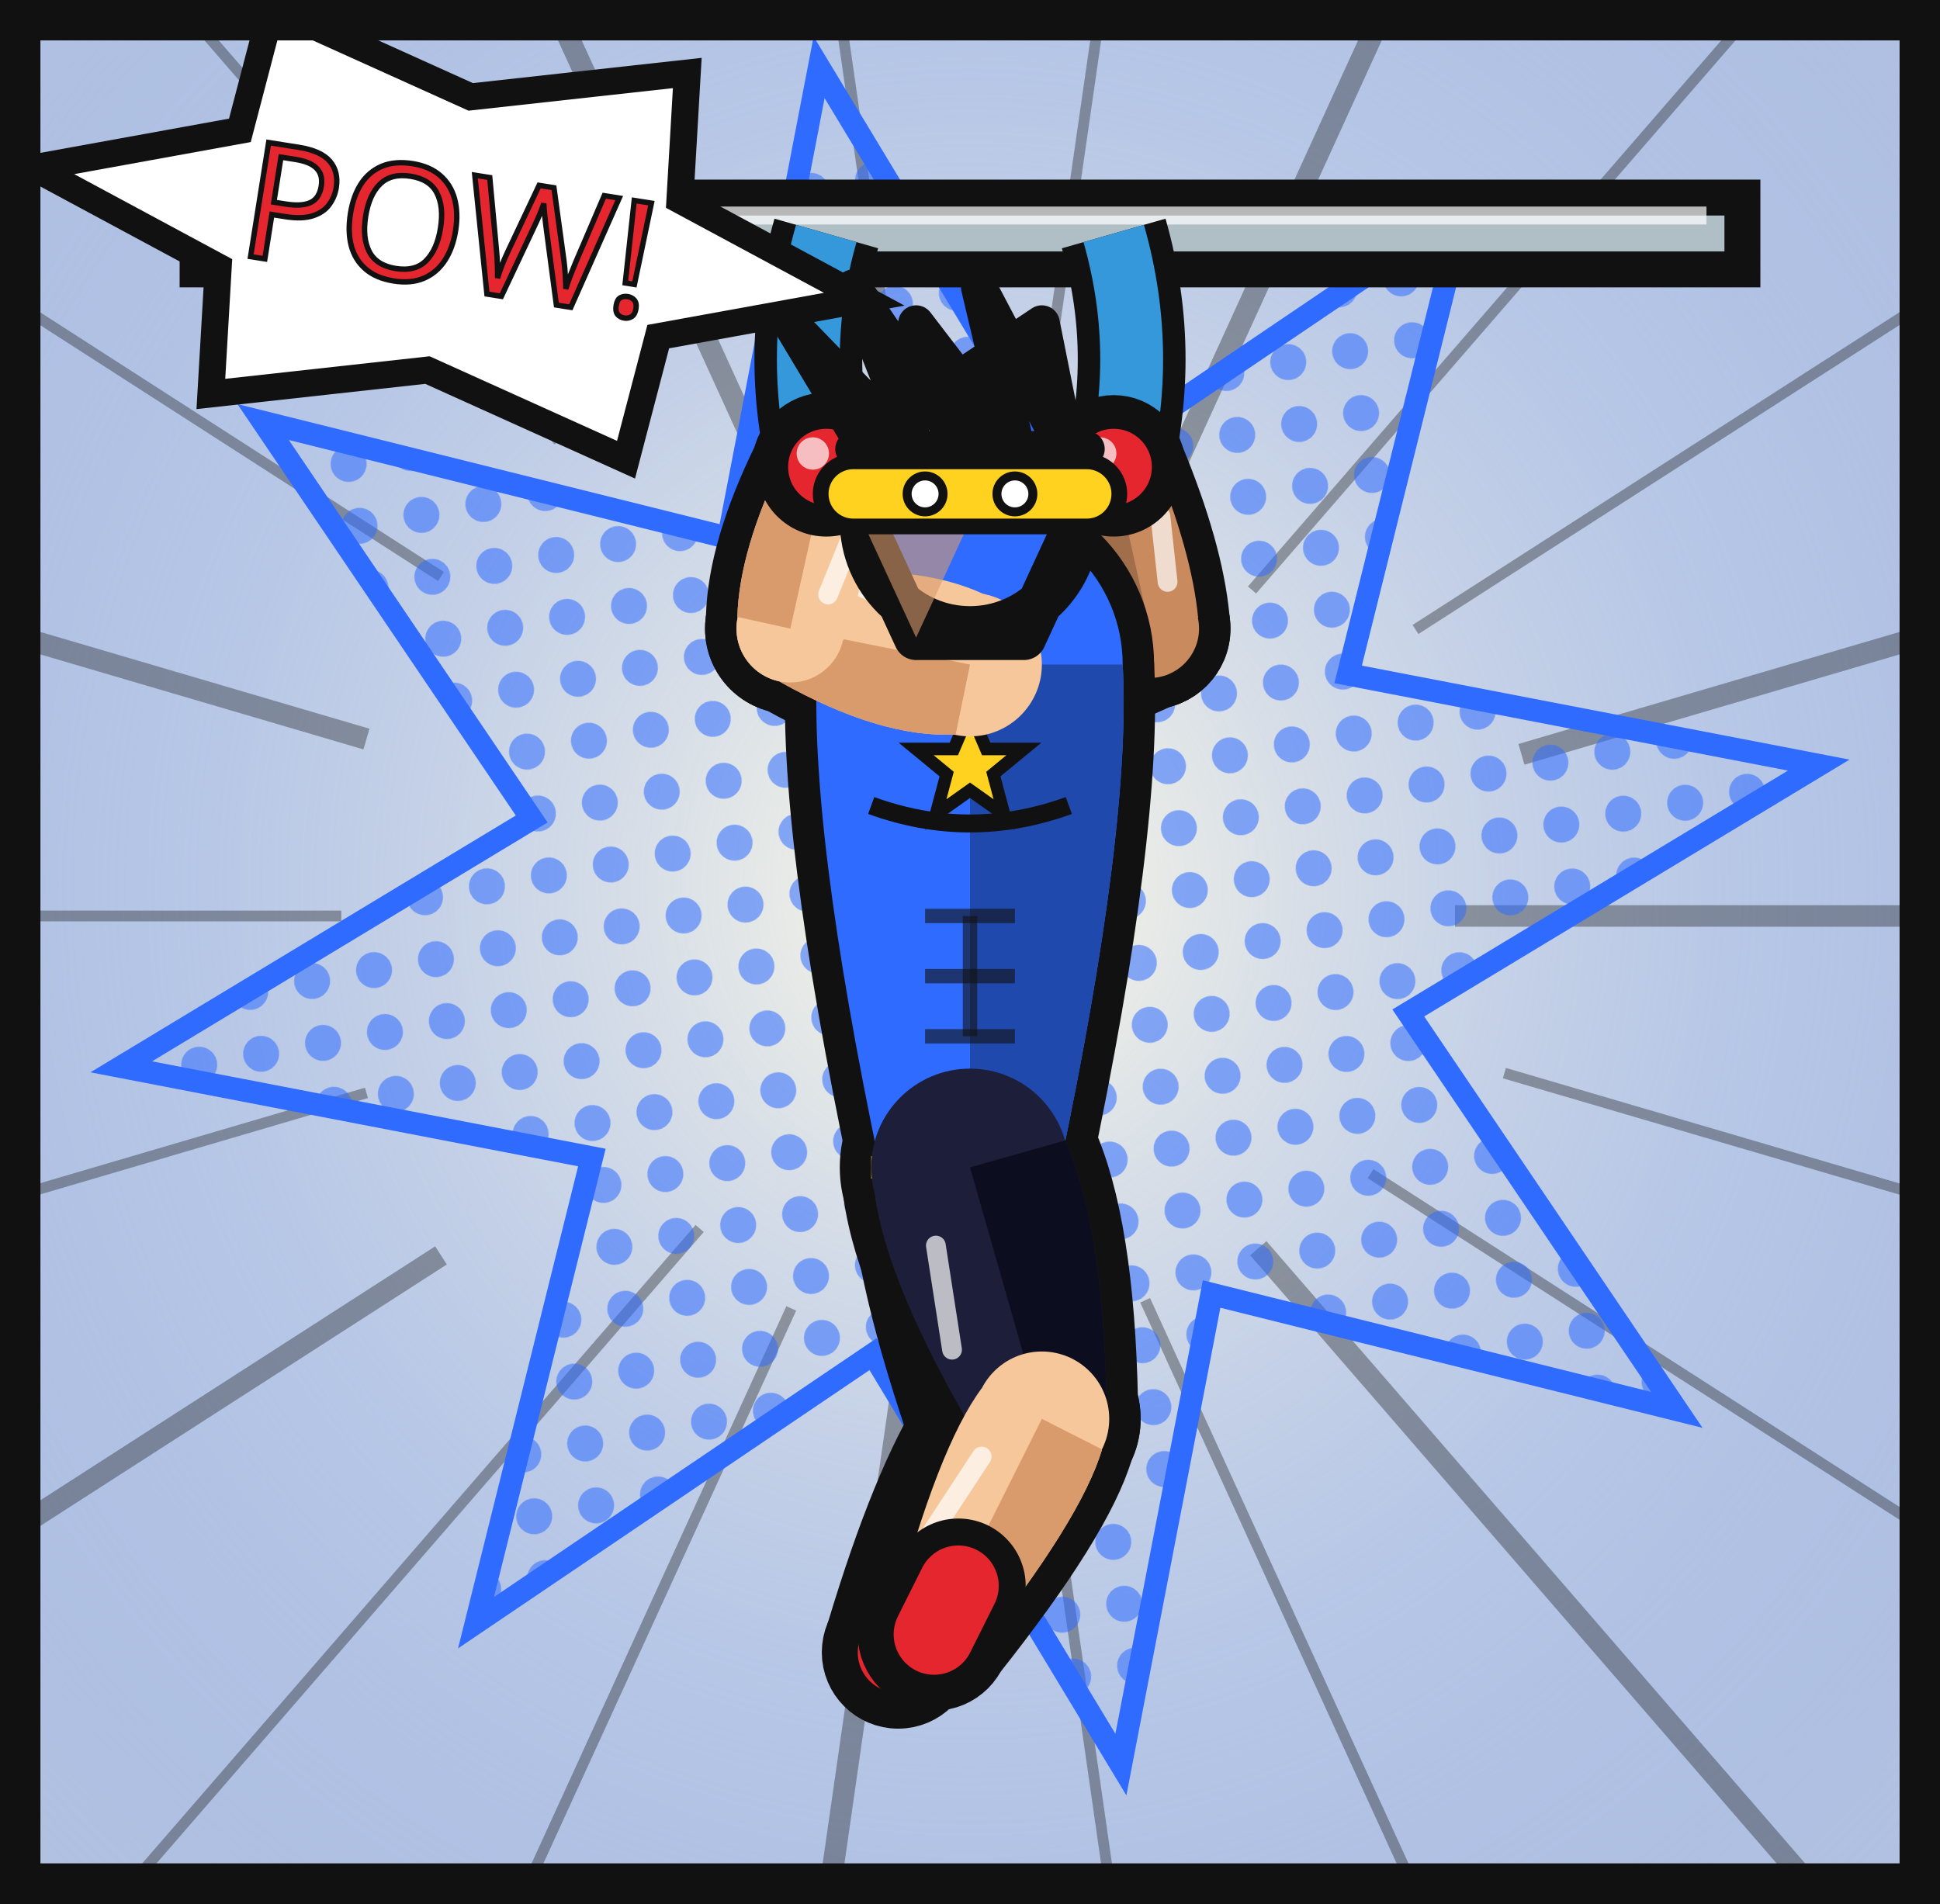
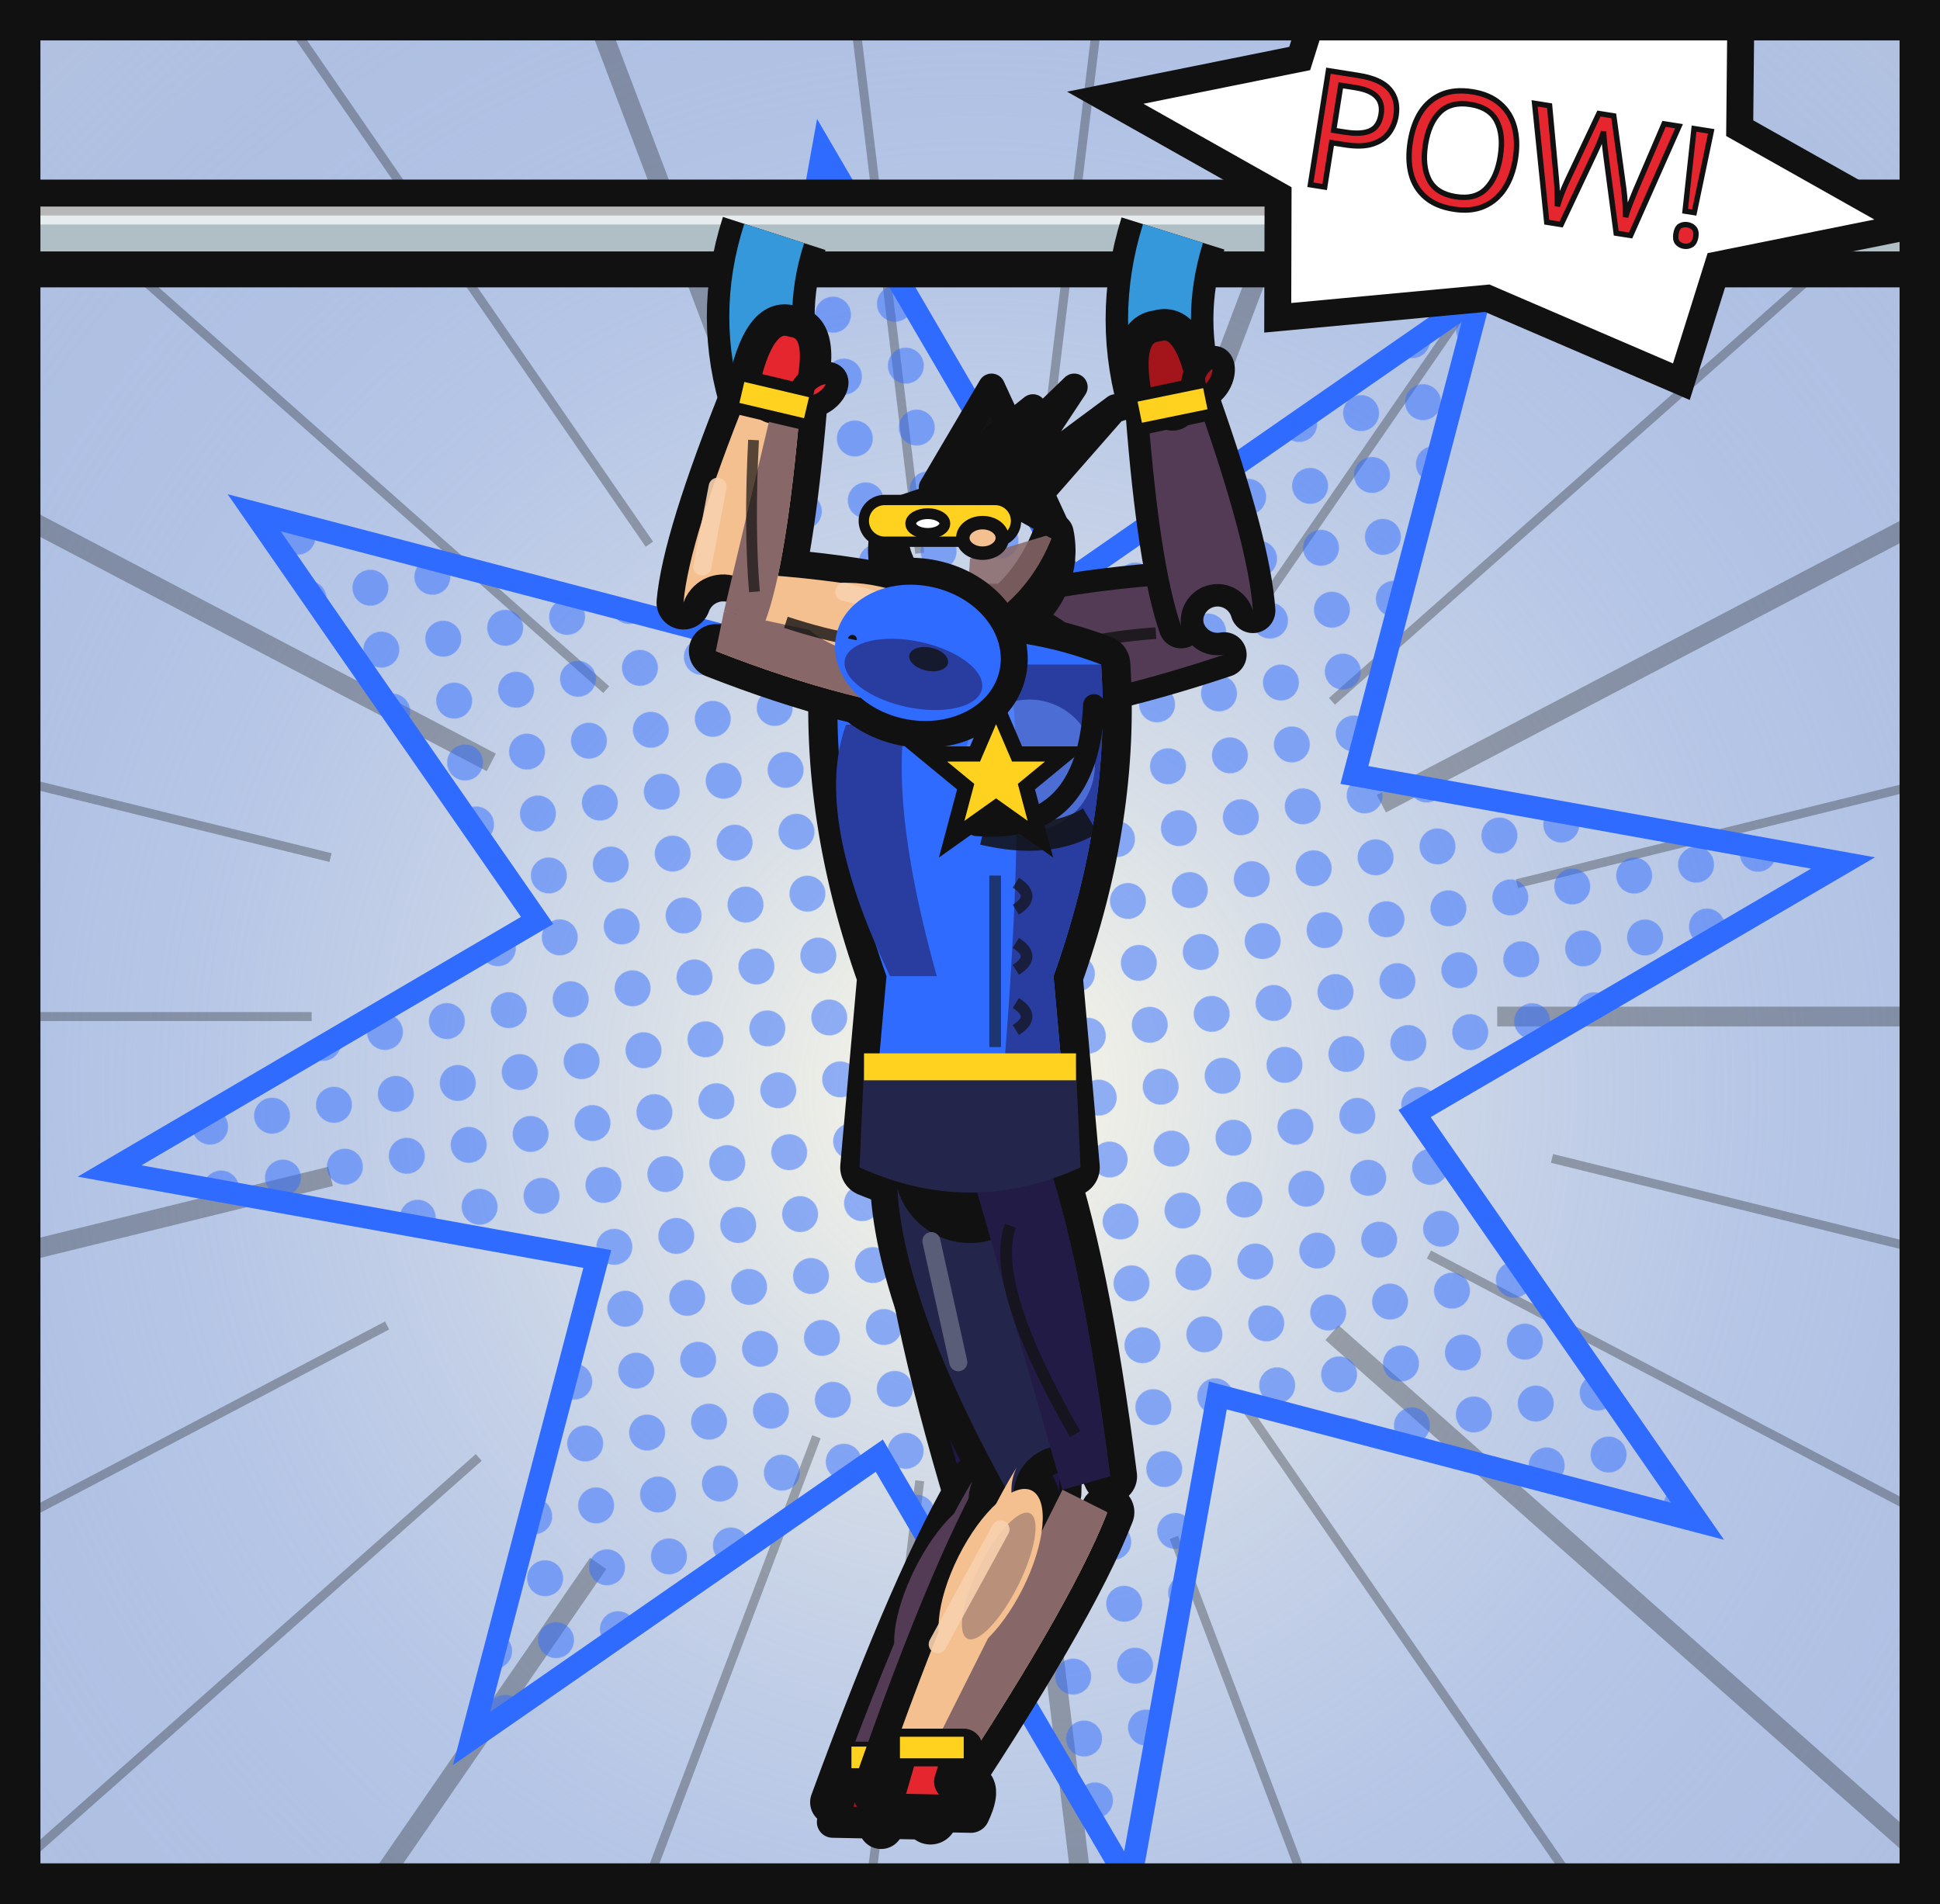
<svg xmlns="http://www.w3.org/2000/svg" viewBox="-8 -18 216 212" role="img" aria-label="Comic illustration: Captain Rep performing the Towel Pull-Up">
  <defs>
-     <pattern id="z764530" width="7" height="7" patternUnits="userSpaceOnUse" patternTransform="rotate(-10)">
+     <pattern id="v764530" width="7" height="7" patternUnits="userSpaceOnUse" patternTransform="rotate(-10)">
      <circle cx="3.5" cy="3.5" r="2" fill="#2f6bff" />
    </pattern>
-     <radialGradient id="z764530g" cx="50.0%" cy="44.2%" r="70%">
+     <radialGradient id="v764530g" cx="50.3%" cy="53.4%" r="70%">
      <stop offset="0" stop-color="#fffbe6" />
      <stop offset="1" stop-color="#2f6bff" stop-opacity=".35" />
    </radialGradient>
  </defs>
  <rect x="-20" y="-30" width="240" height="250" fill="#fff4cc" />
-   <rect x="-20" y="-30" width="240" height="250" fill="url(#z764530g)" />
-   <line x1="154.0" y1="84.0" x2="270.0" y2="84.0" stroke="#111" stroke-width="2.4" opacity=".35" />
-   <line x1="159.5" y1="101.5" x2="263.1" y2="131.9" stroke="#111" stroke-width="1.2" opacity=".35" />
-   <line x1="144.6" y1="112.7" x2="243.0" y2="175.9" stroke="#111" stroke-width="1.2" opacity=".35" />
-   <line x1="132.1" y1="121.0" x2="211.3" y2="212.5" stroke="#111" stroke-width="2.4" opacity=".35" />
-   <line x1="119.5" y1="126.8" x2="170.6" y2="238.6" stroke="#111" stroke-width="1.2" opacity=".35" />
-   <line x1="108.3" y1="141.4" x2="124.2" y2="252.3" stroke="#111" stroke-width="1.2" opacity=".35" />
-   <line x1="92.7" y1="134.5" x2="75.8" y2="252.3" stroke="#111" stroke-width="2.4" opacity=".35" />
-   <line x1="80.1" y1="127.7" x2="29.4" y2="238.6" stroke="#111" stroke-width="1.2" opacity=".35" />
-   <line x1="69.9" y1="118.8" x2="-11.3" y2="212.5" stroke="#111" stroke-width="1.2" opacity=".35" />
-   <line x1="41.1" y1="121.8" x2="-43.0" y2="175.9" stroke="#111" stroke-width="2.4" opacity=".35" />
-   <line x1="32.8" y1="103.7" x2="-63.1" y2="131.9" stroke="#111" stroke-width="1.2" opacity=".35" />
-   <line x1="30.0" y1="84.0" x2="-70.0" y2="84.0" stroke="#111" stroke-width="1.2" opacity=".35" />
-   <line x1="32.8" y1="64.3" x2="-63.1" y2="36.1" stroke="#111" stroke-width="2.4" opacity=".35" />
-   <line x1="41.1" y1="46.2" x2="-43.0" y2="-7.9" stroke="#111" stroke-width="1.2" opacity=".35" />
-   <line x1="54.2" y1="31.1" x2="-11.3" y2="-44.5" stroke="#111" stroke-width="1.2" opacity=".35" />
-   <line x1="76.3" y1="32.2" x2="29.4" y2="-70.6" stroke="#111" stroke-width="2.4" opacity=".35" />
-   <line x1="92.7" y1="33.5" x2="75.8" y2="-84.3" stroke="#111" stroke-width="1.2" opacity=".35" />
-   <line x1="108.5" y1="24.6" x2="124.2" y2="-84.3" stroke="#111" stroke-width="1.2" opacity=".35" />
-   <line x1="121.6" y1="36.7" x2="170.6" y2="-70.6" stroke="#111" stroke-width="2.4" opacity=".35" />
-   <line x1="131.4" y1="47.7" x2="211.3" y2="-44.5" stroke="#111" stroke-width="1.2" opacity=".35" />
-   <line x1="149.6" y1="52.1" x2="243.0" y2="-7.9" stroke="#111" stroke-width="1.2" opacity=".35" />
-   <line x1="161.4" y1="66.0" x2="263.1" y2="36.1" stroke="#111" stroke-width="2.4" opacity=".35" />
-   <polygon points="194.5,67.2 148.8,94.8 178.7,139.0 126.9,126.1 116.8,178.5 89.2,132.8 45.0,162.7 57.9,110.9 5.5,100.8 51.2,73.2 21.3,29.0 73.1,41.9 83.2,-10.5 110.8,35.2 155.0,5.3 142.1,57.1" fill="url(#z764530)" opacity=".55" />
-   <polygon points="194.5,67.2 148.8,94.8 178.7,139.0 126.9,126.1 116.8,178.5 89.2,132.8 45.0,162.7 57.9,110.9 5.5,100.8 51.2,73.2 21.3,29.0 73.1,41.9 83.2,-10.5 110.8,35.2 155.0,5.3 142.1,57.1" fill="none" stroke="#2f6bff" stroke-width="2.5" />
-   <rect x="14" y="4" width="172" height="8" fill="#b0bec5" stroke="#111" stroke-width="4" />
-   <path d="M18 6 h164" stroke="#fff" stroke-width="2" opacity=".7" />
-   <path d="M84 8 q-4 14 0 28 M116 8 q4 14 0 28" stroke="#111" stroke-width="12" fill="none" />
-   <path d="M84 8 q-4 14 0 28 M116 8 q4 14 0 28" stroke="#3498db" stroke-width="7" fill="none" />
+   <rect x="-20" y="-30" width="240" height="250" fill="url(#v764530g)" />
+   <line x1="158.7" y1="95.2" x2="280.7" y2="95.2" stroke="#111" stroke-width="2.2" opacity=".3" />
+   <line x1="164.8" y1="111.0" x2="275.4" y2="138.3" stroke="#111" stroke-width="1" opacity=".3" />
+   <line x1="151.1" y1="121.7" x2="260.1" y2="178.9" stroke="#111" stroke-width="1" opacity=".3" />
+   <line x1="140.3" y1="130.4" x2="235.4" y2="214.6" stroke="#111" stroke-width="2.2" opacity=".3" />
+   <line x1="129.6" y1="137.2" x2="202.9" y2="243.4" stroke="#111" stroke-width="1" opacity=".3" />
+   <line x1="122.7" y1="153.2" x2="164.5" y2="263.6" stroke="#111" stroke-width="1" opacity=".3" />
+   <line x1="107.3" y1="149.8" x2="122.4" y2="273.9" stroke="#111" stroke-width="2.2" opacity=".3" />
+   <line x1="94.4" y1="146.9" x2="79.0" y2="273.9" stroke="#111" stroke-width="1" opacity=".3" />
+   <line x1="82.9" y1="142.0" x2="36.8" y2="263.6" stroke="#111" stroke-width="1" opacity=".3" />
+   <line x1="58.6" y1="156.1" x2="-1.6" y2="243.4" stroke="#111" stroke-width="2.2" opacity=".3" />
+   <line x1="45.3" y1="144.3" x2="-34.1" y2="214.6" stroke="#111" stroke-width="1" opacity=".3" />
+   <line x1="35.1" y1="129.6" x2="-58.7" y2="178.9" stroke="#111" stroke-width="1" opacity=".3" />
+   <line x1="28.8" y1="113.0" x2="-74.1" y2="138.3" stroke="#111" stroke-width="2.2" opacity=".3" />
+   <line x1="26.7" y1="95.2" x2="-79.3" y2="95.2" stroke="#111" stroke-width="1" opacity=".3" />
+   <line x1="28.8" y1="77.5" x2="-74.1" y2="52.2" stroke="#111" stroke-width="1" opacity=".3" />
+   <line x1="46.7" y1="66.9" x2="-58.7" y2="11.6" stroke="#111" stroke-width="2.2" opacity=".3" />
+   <line x1="59.5" y1="58.8" x2="-34.1" y2="-24.1" stroke="#111" stroke-width="1" opacity=".3" />
+   <line x1="64.3" y1="42.6" x2="-1.6" y2="-52.9" stroke="#111" stroke-width="1" opacity=".3" />
+   <line x1="80.8" y1="42.9" x2="36.8" y2="-73.1" stroke="#111" stroke-width="2.2" opacity=".3" />
+   <line x1="94.4" y1="43.6" x2="79.0" y2="-83.4" stroke="#111" stroke-width="1" opacity=".3" />
+   <line x1="107.7" y1="37.7" x2="122.4" y2="-83.4" stroke="#111" stroke-width="1" opacity=".3" />
+   <line x1="124.1" y1="33.5" x2="164.5" y2="-73.1" stroke="#111" stroke-width="2.2" opacity=".3" />
+   <line x1="133.1" y1="48.3" x2="202.9" y2="-52.9" stroke="#111" stroke-width="1" opacity=".3" />
+   <line x1="140.3" y1="60.1" x2="235.4" y2="-24.1" stroke="#111" stroke-width="1" opacity=".3" />
+   <line x1="145.8" y1="71.5" x2="260.1" y2="11.6" stroke="#111" stroke-width="2.2" opacity=".3" />
+   <line x1="160.9" y1="80.4" x2="275.4" y2="52.2" stroke="#111" stroke-width="1" opacity=".3" />
+   <polygon points="197.2,78.1 149.5,106.0 181.0,151.4 127.6,137.4 117.8,191.7 89.9,144.1 44.5,175.6 58.5,122.2 4.2,112.4 51.8,84.5 20.3,39.1 73.8,53.1 83.6,-1.2 111.4,46.4 156.8,14.9 142.8,68.3" fill="url(#v764530)" opacity=".5" />
+   <polygon points="197.2,78.1 149.5,106.0 181.0,151.4 127.6,137.4 117.8,191.7 89.9,144.1 44.5,175.6 58.5,122.2 4.2,112.4 51.8,84.5 20.3,39.1 73.8,53.1 83.6,-1.2 111.4,46.4 156.8,14.9 142.8,68.3" fill="none" stroke="#2f6bff" stroke-width="2.5" />
+   <rect x="-20.0" y="4.0" width="240.0" height="8.0" fill="#b0bec5" stroke="#111" stroke-width="4" />
+   <path d="M-20 6 H220" stroke="#fff" stroke-width="2" opacity=".7" />
+   <path d="M78.2 8 q-3 9.3 0 18.5" stroke="#111" stroke-width="12" fill="none" />
+   <path d="M78.2 8 q-3 9.3 0 18.5" stroke="#3498db" stroke-width="7" fill="none" />
+   <path d="M122.6 8 q-3 9.6 0 19.1" stroke="#111" stroke-width="12" fill="none" />
+   <path d="M122.6 8 q-3 9.6 0 19.1" stroke="#3498db" stroke-width="7" fill="none" />
  <g>
-     <g fill="#111" stroke="#111" stroke-width="7" stroke-linejoin="round">
-       <path d="M90.1 113.3 Q90.5 124.0 97.1 142.9 L110.9 141.1 Q112.3 121.0 109.9 110.7 Z" />
-       <circle cx="100.0" cy="112.0" r="10.0" />
-       <circle cx="104.0" cy="142.0" r="7.0" />
+     <path d="M92.2 113.0 Q92.8 126.1 99.9 149.7 A5.0 5.0 0 0 1 109.9 148.3 Q110.6 123.8 107.8 111.0 A7.8 7.8 0 0 1 92.2 113.0Z" fill="none" stroke="#111" stroke-width="5" stroke-linejoin="round" />
+     <path d="M92.2 113.0 Q92.8 126.1 99.9 149.7 A5.0 5.0 0 0 1 109.9 148.3 Q110.6 123.8 107.8 111.0 A7.8 7.8 0 0 1 92.2 113.0Z" fill="#211645" />
+     <path d="M100.4 146.7 Q94.2 156.8 84.7 182.7 A3.0 3.0 0 0 1 90.1 185.4 Q105.2 162.3 109.4 151.3 A5.0 5.0 0 0 1 100.4 146.7Z" fill="none" stroke="#111" stroke-width="5" stroke-linejoin="round" />
+     <path d="M100.4 146.7 Q94.2 156.8 84.7 182.7 A3.0 3.0 0 0 1 90.1 185.4 Q105.2 162.3 109.4 151.3 A5.0 5.0 0 0 1 100.4 146.7Z" fill="#533b55" />
+     <ellipse cx="97.2" cy="158.3" rx="10.2" ry="3.7" transform="rotate(116.6 97.2 158.3)" fill="#533b55" />
+     <ellipse cx="98.0" cy="158.7" rx="7.8" ry="2.2" transform="rotate(116.6 98.0 158.7)" fill="#533b55" opacity=".55" />
+     <path d="M100.9 61.0 Q112.7 60.1 128.3 54.9 A4.1 4.1 0 0 1 126.8 46.8 Q110.4 47.6 99.1 51.0 A5.0 5.0 0 0 1 100.9 61.0Z" fill="none" stroke="#111" stroke-width="5" stroke-linejoin="round" />
+     <path d="M100.9 61.0 Q112.7 60.1 128.3 54.9 A4.1 4.1 0 0 1 126.8 46.8 Q110.4 47.6 99.1 51.0 A5.0 5.0 0 0 1 100.9 61.0Z" fill="#533b55" />
+     <ellipse cx="112.0" cy="56.0" rx="8.4" ry="3.5" transform="rotate(-10.5 112.0 56.0)" fill="#533b55" />
+     <path d="M108.4 55.4 Q111.4 53.2 120.7 52.5" stroke="#111" stroke-width="1.3" fill="none" opacity=".8" />
+     <path d="M131.5 50.0 Q131.0 42.7 125.3 26.6 A2.8 2.8 0 0 1 119.8 27.7 Q121.1 44.8 123.5 51.7 A4.1 4.1 0 0 1 131.5 50.0Z" fill="none" stroke="#111" stroke-width="5" stroke-linejoin="round" />
+     <path d="M131.5 50.0 Q131.0 42.7 125.3 26.6 A2.8 2.8 0 0 1 119.8 27.7 Q121.1 44.8 123.5 51.7 A4.1 4.1 0 0 1 131.5 50.0Z" fill="#533b55" />
+     <path d="M86.8 177.7 L84.7 184.9 L94.7 185.1 Q96.9 180.7 92.8 181.5 L93.9 177.7Z" fill="#a3141b" stroke="#111" stroke-width="3.5" stroke-linejoin="round" />
+     <path d="M84.7 184.9 L94.7 185.1" stroke="#111" stroke-width="3" />
+     <path d="M86.8 177.7 L93.9 177.7" stroke="#ffd21f" stroke-width="2.4" />
+     <path d="M126.2 26.4 Q124.7 17.1 120.8 18.3 Q116.7 18.8 118.9 27.9Z" fill="#a3141b" stroke="#111" stroke-width="3.5" stroke-linejoin="round" />
+     <ellipse cx="126.5" cy="24.0" rx="2.4" ry="1.5" transform="rotate(-61.8 126.5 24.0)" fill="#a3141b" stroke="#111" stroke-width="2.5" />
+     <path d="M126.6 26.3 L118.6 28.0" stroke="#111" stroke-width="5" />
+     <path d="M126.2 26.4 L118.9 27.9" stroke="#ffd21f" stroke-width="2.4" />
+     <path d="M87.6 56.0 Q94.4 49.5 103.4 49.5 L96.6 49.5 Q105.6 49.5 112.4 56.0Z" fill="#283d9f" stroke="#111" stroke-width="5" stroke-linejoin="round" />
+     <path d="M91.9 114.3 Q92.7 127.7 104.9 149.4 A5.6 5.6 0 0 1 115.6 146.4 Q112.5 122.0 108.1 109.7 A8.4 8.4 0 0 1 91.9 114.3Z" fill="none" stroke="#111" stroke-width="6" stroke-linejoin="round" />
+     <path d="M105.2 145.4 Q99.0 155.4 89.9 181.5 A3.2 3.2 0 0 1 95.6 184.4 Q111.0 161.4 115.3 150.4 A5.6 5.6 0 0 1 105.2 145.4Z" fill="none" stroke="#111" stroke-width="6" stroke-linejoin="round" />
+     <path d="M85.4 56.0 Q84.3 72.8 90.7 90.7 L88.8 112.0 Q100.0 116.7 111.2 112.0 L109.3 90.7 Q115.7 72.8 114.6 56.0 Q100.0 50.4 85.4 56.0Z" fill="none" stroke="#111" stroke-width="6.5" stroke-linejoin="round" />
+     <path d="M91.9 114.3 Q92.7 127.7 104.9 149.4 A5.6 5.6 0 0 1 115.6 146.4 Q112.5 122.0 108.1 109.7 A8.4 8.4 0 0 1 91.9 114.3Z" fill="#23264a" />
+     <path d="M100.0 112.0 L108.1 109.7 Q112.5 122.0 115.6 146.4 L110.3 147.9 Z" fill="#221b46" />
+     <path d="M104.5 118.5 Q102.1 125.0 111.7 141.7" stroke="#111" stroke-width="1.3" fill="none" opacity=".75" />
+     <path d="M95.7 120.2 L98.7 133.7" stroke="#61637d" stroke-width="2" stroke-linecap="round" opacity=".9" />
+     <path d="M105.2 145.4 Q99.0 155.4 89.9 181.5 A3.2 3.2 0 0 1 95.6 184.4 Q111.0 161.4 115.3 150.4 A5.6 5.6 0 0 1 105.2 145.4Z" fill="#f4c08f" />
+     <path d="M110.3 147.9 L115.3 150.4 Q111.0 161.4 95.6 184.4 L92.7 183.0 Z" fill="#886768" />
+     <ellipse cx="102.3" cy="157.1" rx="10.2" ry="4.0" transform="rotate(116.6 102.3 157.1)" fill="#f4c08f" />
+     <ellipse cx="103.2" cy="157.5" rx="7.8" ry="2.4" transform="rotate(116.6 103.2 157.5)" fill="#886768" opacity=".55" />
+     <path d="M103.4 152.3 L96.4 165.1" stroke="#f7d2ae" stroke-width="2" stroke-linecap="round" opacity=".9" />
+     <path d="M85.4 56.0 Q84.3 72.8 90.7 90.7 L88.8 112.0 Q100.0 116.7 111.2 112.0 L109.3 90.7 Q115.7 72.8 114.6 56.0 Q100.0 50.4 85.4 56.0Z" fill="#2f6bff" />
+     <path d="M86.2 62.7 Q82.5 72.8 91.1 90.7 L96.3 90.7 Q91.3 72.8 92.7 62.7Z" fill="#283d9f" />
+     <path d="M114.6 56.0 Q115.7 72.8 109.3 90.7 L111.2 112.0 L102.8 112.0 Q106.6 72.8 104.4 56.0Z" fill="#283d9f" />
+     <ellipse cx="106.6" cy="67.2" rx="7.3" ry="7.3" transform="rotate(90.0 106.6 67.2)" fill="#6994ff" opacity=".55" />
+     <path d="M113.8 60.5 Q113.1 75.0 100.7 73.9" stroke="#111" stroke-width="2.4" fill="none" stroke-linecap="round" />
+     <path d="M101.5 74.5 Q108.7 76.2 113.4 73.4" stroke="#111" stroke-width="3.2" fill="none" opacity=".85" />
+     <path d="M105.1 80.3 Q107.5 81.8 105.1 83.3" stroke="#111" stroke-width="1.3" fill="none" opacity=".7" />
+     <path d="M105.1 87.0 Q107.5 88.5 105.1 90.0" stroke="#111" stroke-width="1.3" fill="none" opacity=".7" />
+     <path d="M105.1 93.7 Q107.5 95.2 105.1 96.7" stroke="#111" stroke-width="1.3" fill="none" opacity=".7" />
+     <path d="M102.8 79.5 L102.8 98.6" stroke="#111" stroke-width="1.3" opacity=".6" />
+     <path d="M111.2 100.8 Q102.2 104.2 96.6 108.6" stroke="#111" stroke-width="1.6" fill="none" opacity=".7" />
+     <path d="M88.2 100.8 L87.7 112.0 Q100.0 117.6 112.3 112.0 L111.8 100.8Z" fill="#23264a" />
+     <path d="M88.2 100.8 L111.8 100.8" stroke="#ffd21f" stroke-width="3" />
+     <g transform="translate(102.9 68.3) rotate(0.0) scale(1.3)">
+       <polygon points="0,-6 1.8,-1.8 6,-1.8 2.6,1 3.8,5.5 0,2.8 -3.8,5.5 -2.6,1 -6,-1.8 -1.8,-1.8" fill="#ffd21f" stroke="#111" stroke-width="1.3" />
    </g>
-     <g fill="#0c0d1f">
-       <path d="M90.1 113.3 Q90.5 124.0 97.1 142.9 L110.9 141.1 Q112.3 121.0 109.9 110.7 Z" />
-       <circle cx="100.0" cy="112.0" r="10.0" />
-       <circle cx="104.0" cy="142.0" r="7.0" />
-     </g>
-     <path d="M100.0 112.0 L104.0 142.0 L110.9 141.1 Q112.3 121.0 109.9 110.7 Z" fill="#000" />
-     <path d="M95.5 120.2 L96.1 132.4" stroke="#fff" stroke-width="2.2" stroke-linecap="round" opacity=".7" />
-     <g fill="#111" stroke="#111" stroke-width="7" stroke-linejoin="round">
-       <path d="M97.7 138.9 Q92.6 146.8 87.5 163.8 L96.5 168.2 Q107.0 154.0 110.3 145.1 Z" />
-       <circle cx="104.0" cy="142.0" r="7.0" />
-       <circle cx="92.0" cy="166.0" r="5.0" />
-     </g>
-     <g fill="#c98a5e">
-       <path d="M97.7 138.9 Q92.6 146.8 87.5 163.8 L96.5 168.2 Q107.0 154.0 110.3 145.1 Z" />
-       <circle cx="104.0" cy="142.0" r="7.0" />
-       <circle cx="92.0" cy="166.0" r="5.0" />
-     </g>
-     <path d="M104.0 142.0 L92.0 166.0 L96.5 168.2 Q107.0 154.0 110.3 145.1 Z" fill="#a16e4b" />
-     <path d="M97.6 146.3 L91.9 155.5" stroke="#fff" stroke-width="2.2" stroke-linecap="round" opacity=".7" />
-     <g fill="#111" stroke="#111" stroke-width="7" stroke-linejoin="round">
-       <path d="M101.4 62.9 Q109.7 62.7 121.1 57.4 L118.9 46.6 Q106.3 46.1 98.6 49.1 Z" />
-       <circle cx="100.0" cy="56.0" r="7.0" />
-       <circle cx="120.0" cy="52.0" r="5.5" />
-     </g>
-     <g fill="#c98a5e">
-       <path d="M101.4 62.9 Q109.7 62.7 121.1 57.4 L118.9 46.6 Q106.3 46.1 98.6 49.1 Z" />
-       <circle cx="100.0" cy="56.0" r="7.0" />
-       <circle cx="120.0" cy="52.0" r="5.5" />
-     </g>
-     <path d="M100.0 56.0 L120.0 52.0 L118.9 46.6 Q106.3 46.1 98.6 49.1 Z" fill="#a16e4b" />
-     <path d="M105.8 58.8 L114.0 58.4" stroke="#fff" stroke-width="2.2" stroke-linecap="round" opacity=".7" />
-     <g fill="#111" stroke="#111" stroke-width="7" stroke-linejoin="round">
-       <path d="M125.4 50.8 Q124.7 43.4 120.4 33.0 L111.6 35.0 Q112.1 46.2 114.6 53.2 Z" />
-       <circle cx="120.0" cy="52.0" r="5.5" />
-       <circle cx="116.0" cy="34.0" r="4.5" />
-     </g>
-     <g fill="#c98a5e">
-       <path d="M125.4 50.8 Q124.7 43.4 120.4 33.0 L111.6 35.0 Q112.1 46.2 114.6 53.2 Z" />
-       <circle cx="120.0" cy="52.0" r="5.5" />
-       <circle cx="116.0" cy="34.0" r="4.5" />
-     </g>
-     <path d="M120.0 52.0 L116.0 34.0 L111.6 35.0 Q112.1 46.2 114.6 53.2 Z" fill="#a16e4b" />
-     <path d="M122.0 46.8 L121.2 39.5" stroke="#fff" stroke-width="2.2" stroke-linecap="round" opacity=".7" />
-     <path d="M94.7 160.6 L92.0 166.0" stroke="#111" stroke-width="15" stroke-linecap="round" />
-     <path d="M94.7 160.6 L92.0 166.0" stroke="#e5262f" stroke-width="9" stroke-linecap="round" />
-     <circle cx="116.0" cy="34.0" r="6" fill="#e5262f" stroke="#111" stroke-width="3.5" />
-     <circle cx="114.5" cy="32.5" r="1.8" fill="#fff" opacity=".7" />
-     <path d="M83.0 56.0 Q82.0 73.9 90.0 112.0 L110.0 112.0 Q118.0 73.9 117.0 56.0 Z" fill="#111" stroke="#111" stroke-width="7" stroke-linejoin="round" />
-     <circle cx="100.0" cy="56.0" r="17" fill="#111" stroke="#111" stroke-width="7" />
-     <g fill="#111" stroke="#111" stroke-width="7" stroke-linejoin="round">
-       <path d="M89.4 115.0 Q90.8 125.2 100.8 142.1 L115.2 137.9 Q114.8 118.4 110.6 109.0 Z" />
-       <circle cx="100.0" cy="112.0" r="11.0" />
-       <circle cx="108.0" cy="140.0" r="7.5" />
-     </g>
-     <g fill="#111" stroke="#111" stroke-width="7" stroke-linejoin="round">
-       <path d="M101.3 136.6 Q96.4 143.2 91.5 161.8 L100.5 166.2 Q112.4 151.2 114.7 143.4 Z" />
-       <circle cx="108.0" cy="140.0" r="7.5" />
-       <circle cx="96.0" cy="164.0" r="5.0" />
-     </g>
-     <g fill="#111" stroke="#111" stroke-width="7" stroke-linejoin="round">
-       <path d="M101.6 48.2 Q94.0 44.6 81.2 46.1 L78.8 57.9 Q90.0 64.2 98.4 63.8 Z" />
-       <circle cx="100.0" cy="56.0" r="8.0" />
-       <circle cx="80.0" cy="52.0" r="6.0" />
-     </g>
-     <g fill="#111" stroke="#111" stroke-width="7" stroke-linejoin="round">
-       <path d="M85.9 53.3 Q88.9 46.4 88.7 35.0 L79.3 33.0 Q74.3 43.2 74.1 50.7 Z" />
-       <circle cx="80.0" cy="52.0" r="6.0" />
-       <circle cx="84.0" cy="34.0" r="4.8" />
-     </g>
-     <circle cx="100.0" cy="56.0" r="17" fill="#2f6bff" />
-     <path d="M83.0 56.0 Q82.0 73.9 90.0 112.0 L110.0 112.0 Q118.0 73.9 117.0 56.0 Z" fill="#2f6bff" />
-     <path d="M100.0 56.0 L100.0 112.0 L110.0 112.0 Q118.0 73.9 117.0 56.0 Z" fill="#2049ad" />
-     <path d="M89.0 71.7 Q100.0 75.7 111.0 71.7" stroke="#111" stroke-width="2" fill="none" />
-     <path d="M95.0 84.0 L105.0 84.0" stroke="#111" stroke-width="1.6" opacity=".6" />
-     <path d="M95.0 90.7 L105.0 90.7" stroke="#111" stroke-width="1.6" opacity=".6" />
-     <path d="M95.0 97.4 L105.0 97.4" stroke="#111" stroke-width="1.6" opacity=".6" />
-     <path d="M100.0 84.0 L100.0 97.4" stroke="#111" stroke-width="1.6" opacity=".6" />
-     <g transform="translate(100.0 67.2) rotate(0.0)">
-       <polygon points="0,-6 1.8,-1.8 6,-1.8 2.6,1 3.8,5.5 0,2.8 -3.8,5.5 -2.6,1 -6,-1.8 -1.8,-1.8" fill="#ffd21f" stroke="#111" stroke-width="1.4" />
-     </g>
-     <path d="M89.0 112.0 L111.0 112.0" stroke="#111" stroke-width="5" />
-     <path d="M89.0 112.0 L111.0 112.0" stroke="#ffd21f" stroke-width="2.5" />
-     <g fill="#1d1f3a">
-       <path d="M89.4 115.0 Q90.8 125.2 100.8 142.1 L115.2 137.9 Q114.8 118.4 110.6 109.0 Z" />
-       <circle cx="100.0" cy="112.0" r="11.0" />
-       <circle cx="108.0" cy="140.0" r="7.5" />
-     </g>
-     <path d="M100.0 112.0 L108.0 140.0 L115.2 137.9 Q114.8 118.4 110.6 109.0 Z" fill="#0c0d1f" />
-     <path d="M96.2 120.7 L98.0 132.3" stroke="#fff" stroke-width="2.2" stroke-linecap="round" opacity=".7" />
-     <g fill="#f6c79a">
-       <path d="M101.3 136.6 Q96.4 143.2 91.5 161.8 L100.5 166.2 Q112.4 151.2 114.7 143.4 Z" />
-       <circle cx="108.0" cy="140.0" r="7.5" />
-       <circle cx="96.0" cy="164.0" r="5.0" />
-     </g>
-     <path d="M108.0 140.0 L96.0 164.0 L100.5 166.2 Q112.4 151.2 114.7 143.4 Z" fill="#d99a6c" />
-     <path d="M101.3 144.2 L95.4 153.2" stroke="#fff" stroke-width="2.2" stroke-linecap="round" opacity=".7" />
-     <g fill="#f6c79a">
-       <path d="M101.6 48.2 Q94.0 44.6 81.2 46.1 L78.8 57.9 Q90.0 64.2 98.4 63.8 Z" />
-       <circle cx="100.0" cy="56.0" r="8.0" />
-       <circle cx="80.0" cy="52.0" r="6.0" />
-     </g>
-     <path d="M100.0 56.0 L80.0 52.0 L78.8 57.9 Q90.0 64.2 98.4 63.8 Z" fill="#d99a6c" />
-     <path d="M95.9 50.7 L88.2 47.5" stroke="#fff" stroke-width="2.2" stroke-linecap="round" opacity=".7" />
-     <g fill="#f6c79a">
-       <path d="M85.9 53.3 Q88.9 46.4 88.7 35.0 L79.3 33.0 Q74.3 43.2 74.1 50.7 Z" />
-       <circle cx="80.0" cy="52.0" r="6.0" />
-       <circle cx="84.0" cy="34.0" r="4.8" />
-     </g>
-     <path d="M80.0 52.0 L84.0 34.0 L79.3 33.0 Q74.3 43.2 74.1 50.7 Z" fill="#d99a6c" />
-     <path d="M84.2 48.2 L87.0 41.3" stroke="#fff" stroke-width="2.2" stroke-linecap="round" opacity=".7" />
-     <path d="M98.7 158.6 L96.0 164.0" stroke="#111" stroke-width="15" stroke-linecap="round" />
-     <path d="M98.7 158.6 L96.0 164.0" stroke="#e5262f" stroke-width="9" stroke-linecap="round" />
-     <circle cx="84.0" cy="34.0" r="6" fill="#e5262f" stroke="#111" stroke-width="3.5" />
-     <circle cx="82.5" cy="32.5" r="1.8" fill="#fff" opacity=".7" />
-     <polygon points="113.0,32.0 89.0,33.0 80.0,18.0 94.5,33.0 87.0,14.0 100.0,33.0 94.0,18.0 105.5,33.0 101.0,14.0 111.0,33.0 108.0,18.0 87.0,32.0" fill="#1a1a1a" stroke="#111" stroke-width="4" stroke-linejoin="round" />
-     <path d="M112.0 40.0 A12 12 0 0 1 88.0 40.0 L94.0 53.0 L106.0 53.0 Z" fill="#f6c79a" stroke="#111" stroke-width="5" stroke-linejoin="round" />
-     <path d="M100.0 40.0 L94.0 53.0 L88.0 40.0Z" fill="#d99a6c" opacity=".6" />
-     <path d="M113.0 37.0 L87.0 37.0" stroke="#111" stroke-width="9" stroke-linecap="round" />
-     <path d="M113.0 37.0 L87.0 37.0" stroke="#ffd21f" stroke-width="5.5" stroke-linecap="round" />
-     <circle cx="105.0" cy="37.0" r="2" fill="#fff" stroke="#111" stroke-width="1" />
-     <circle cx="95.0" cy="37.0" r="2" fill="#fff" stroke="#111" stroke-width="1" />
+     <path d="M92.2 176.6 L90.1 183.8 L100.1 184.0 Q102.2 179.6 98.1 180.4 L99.3 176.6Z" fill="#e5262f" stroke="#111" stroke-width="4.2" stroke-linejoin="round" />
+     <path d="M90.1 183.8 L100.1 184.0" stroke="#111" stroke-width="3" />
+     <path d="M92.2 176.6 L99.3 176.6" stroke="#ffd21f" stroke-width="2.4" />
+     <path d="M91.1 41.4 A9.3 9.3 0 1 0 109.3 41.4 Q106.5 48.9 99.5 52.2 L96.7 51.2 Q90.2 45.2 91.1 41.4Z" fill="#f4c08f" stroke="#111" stroke-width="4.5" stroke-linejoin="round" />
+     <path d="M109.3 41.4 Q106.5 48.9 99.5 52.2 L100.0 44.2Z" fill="#886768" opacity=".85" />
+     <polygon points="91.1,39.1 108.4,36.3 116.2,27.4 104.2,36.3 111.6,25.1 100.0,36.3 107.0,27.4 95.8,36.3 102.4,25.1 109.5,40.5 100.9,35.8" fill="#141414" stroke="#111" stroke-width="3" stroke-linejoin="round" />
+     <path d="M90.5 40.0 L102.8 40.0" stroke="#111" stroke-width="5.8" stroke-linecap="round" />
+     <path d="M90.5 40.0 L102.8 40.0" stroke="#ffd21f" stroke-width="3.5" stroke-linecap="round" />
+     <ellipse cx="95.3" cy="40.3" rx="1.9" ry="1.1" transform="rotate(-180.0 95.3 40.3)" fill="#fff" stroke="#111" stroke-width="1.2" />
+     <ellipse cx="101.4" cy="41.9" rx="1.7" ry="2.2" transform="rotate(-90.0 101.4 41.9)" fill="#f4c08f" stroke="#111" stroke-width="1.5" />
+     <path d="M94.9 47.2 l-2.3 0.0" stroke="#111" stroke-width="1.6" stroke-linecap="round" />
+     <path d="M101.2 50.5 Q90.0 46.6 73.6 45.8 A4.5 4.5 0 0 1 71.7 54.5 Q87.0 60.5 98.8 61.5 A5.6 5.6 0 0 1 101.2 50.5Z" fill="none" stroke="#111" stroke-width="6" stroke-linejoin="round" />
+     <path d="M77.2 51.2 Q79.6 44.8 81.1 27.2 A3.0 3.0 0 0 1 75.3 25.8 Q68.7 42.2 68.1 49.1 A4.7 4.7 0 0 1 77.2 51.2Z" fill="none" stroke="#111" stroke-width="6" stroke-linejoin="round" />
+     <ellipse cx="94.2" cy="54.7" rx="9.3" ry="7.5" transform="rotate(-167.9 94.2 54.7)" fill="#111" stroke="#111" stroke-width="6" />
+     <path d="M101.2 50.5 Q90.0 46.6 73.6 45.8 A4.5 4.5 0 0 1 71.7 54.5 Q87.0 60.5 98.8 61.5 A5.6 5.6 0 0 1 101.2 50.5Z" fill="#f4c08f" />
+     <path d="M100.0 56.0 L98.8 61.5 Q87.0 60.5 71.7 54.5 L72.6 50.1 Z" fill="#886768" />
+     <ellipse cx="89.0" cy="51.1" rx="8.4" ry="3.9" transform="rotate(-167.9 89.0 51.1)" fill="#f4c08f" />
+     <path d="M92.0 53.2 Q88.4 54.2 79.5 51.3" stroke="#111" stroke-width="1.3" fill="none" opacity=".8" />
+     <path d="M96.0 50.6 L86.0 47.9" stroke="#f7d2ae" stroke-width="2" stroke-linecap="round" opacity=".9" />
+     <path d="M77.2 51.2 Q79.6 44.8 81.1 27.2 A3.0 3.0 0 0 1 75.3 25.8 Q68.7 42.2 68.1 49.1 A4.7 4.7 0 0 1 77.2 51.2Z" fill="#f4c08f" />
+     <path d="M72.6 50.1 L77.2 51.2 Q79.6 44.8 81.1 27.2 L78.2 26.5 Z" fill="#886768" />
+     <path d="M76.0 47.9 Q75.4 40.8 75.9 31.0" stroke="#111" stroke-width="1.2" fill="none" opacity=".7" />
+     <path d="M70.2 45.1 L71.9 36.2" stroke="#f7d2ae" stroke-width="2" stroke-linecap="round" opacity=".9" />
+     <ellipse cx="94.2" cy="54.7" rx="9.3" ry="7.5" transform="rotate(-167.9 94.2 54.7)" fill="#2f6bff" />
+     <ellipse cx="93.7" cy="57.1" rx="7.8" ry="3.7" transform="rotate(-167.9 93.7 57.1)" fill="#283d9f" />
+     <path d="M86.9 53.2 q0.6 -2.9 0 0" stroke="#111" />
+     <ellipse cx="95.4" cy="55.4" rx="2.2" ry="1.3" transform="rotate(-167.9 95.4 55.4)" fill="#111" opacity=".8" />
+     <path d="M81.8 27.4 Q84.4 18.4 80.3 17.8 Q76.4 16.5 74.6 25.7Z" fill="#e5262f" stroke="#111" stroke-width="3.5" stroke-linejoin="round" />
+     <ellipse cx="83.1" cy="25.4" rx="2.4" ry="1.5" transform="rotate(-36.7 83.1 25.4)" fill="#e5262f" stroke="#111" stroke-width="2.5" />
+     <path d="M82.2 27.5 L74.2 25.6" stroke="#111" stroke-width="5" />
+     <path d="M81.8 27.4 L74.6 25.7" stroke="#ffd21f" stroke-width="2.4" />
  </g>
-   <g transform="rotate(9 42 8)">
-     <polygon points="88.8,8.0 66.8,15.7 65.4,29.8 42.0,23.4 18.6,29.8 17.2,15.7 -4.8,8.0 17.2,0.3 18.6,-13.8 42.0,-7.4 65.4,-13.8 66.8,0.3" fill="#fff" stroke="#111" stroke-width="3" />
-     <text x="42" y="14" font-family="Bangers,Impact,sans-serif" font-size="18" text-anchor="middle" fill="#e5262f" stroke="#111" stroke-width=".6">POW!</text>
+   <g transform="rotate(9 160 0)">
+     <polygon points="205.5,0.0 184.8,7.7 182.8,21.2 160.0,15.4 137.3,21.2 135.2,7.7 114.5,0.0 135.2,-7.7 137.2,-21.2 160.0,-15.4 182.8,-21.2 184.8,-7.7" fill="#fff" stroke="#111" stroke-width="3" />
+     <text x="160" y="6" font-family="Bangers,Impact,sans-serif" font-size="18" text-anchor="middle" fill="#e5262f" stroke="#111" stroke-width=".6">POW!</text>
  </g>
  <rect x="-6" y="-16" width="212" height="208" fill="none" stroke="#111" stroke-width="5" />
</svg>
